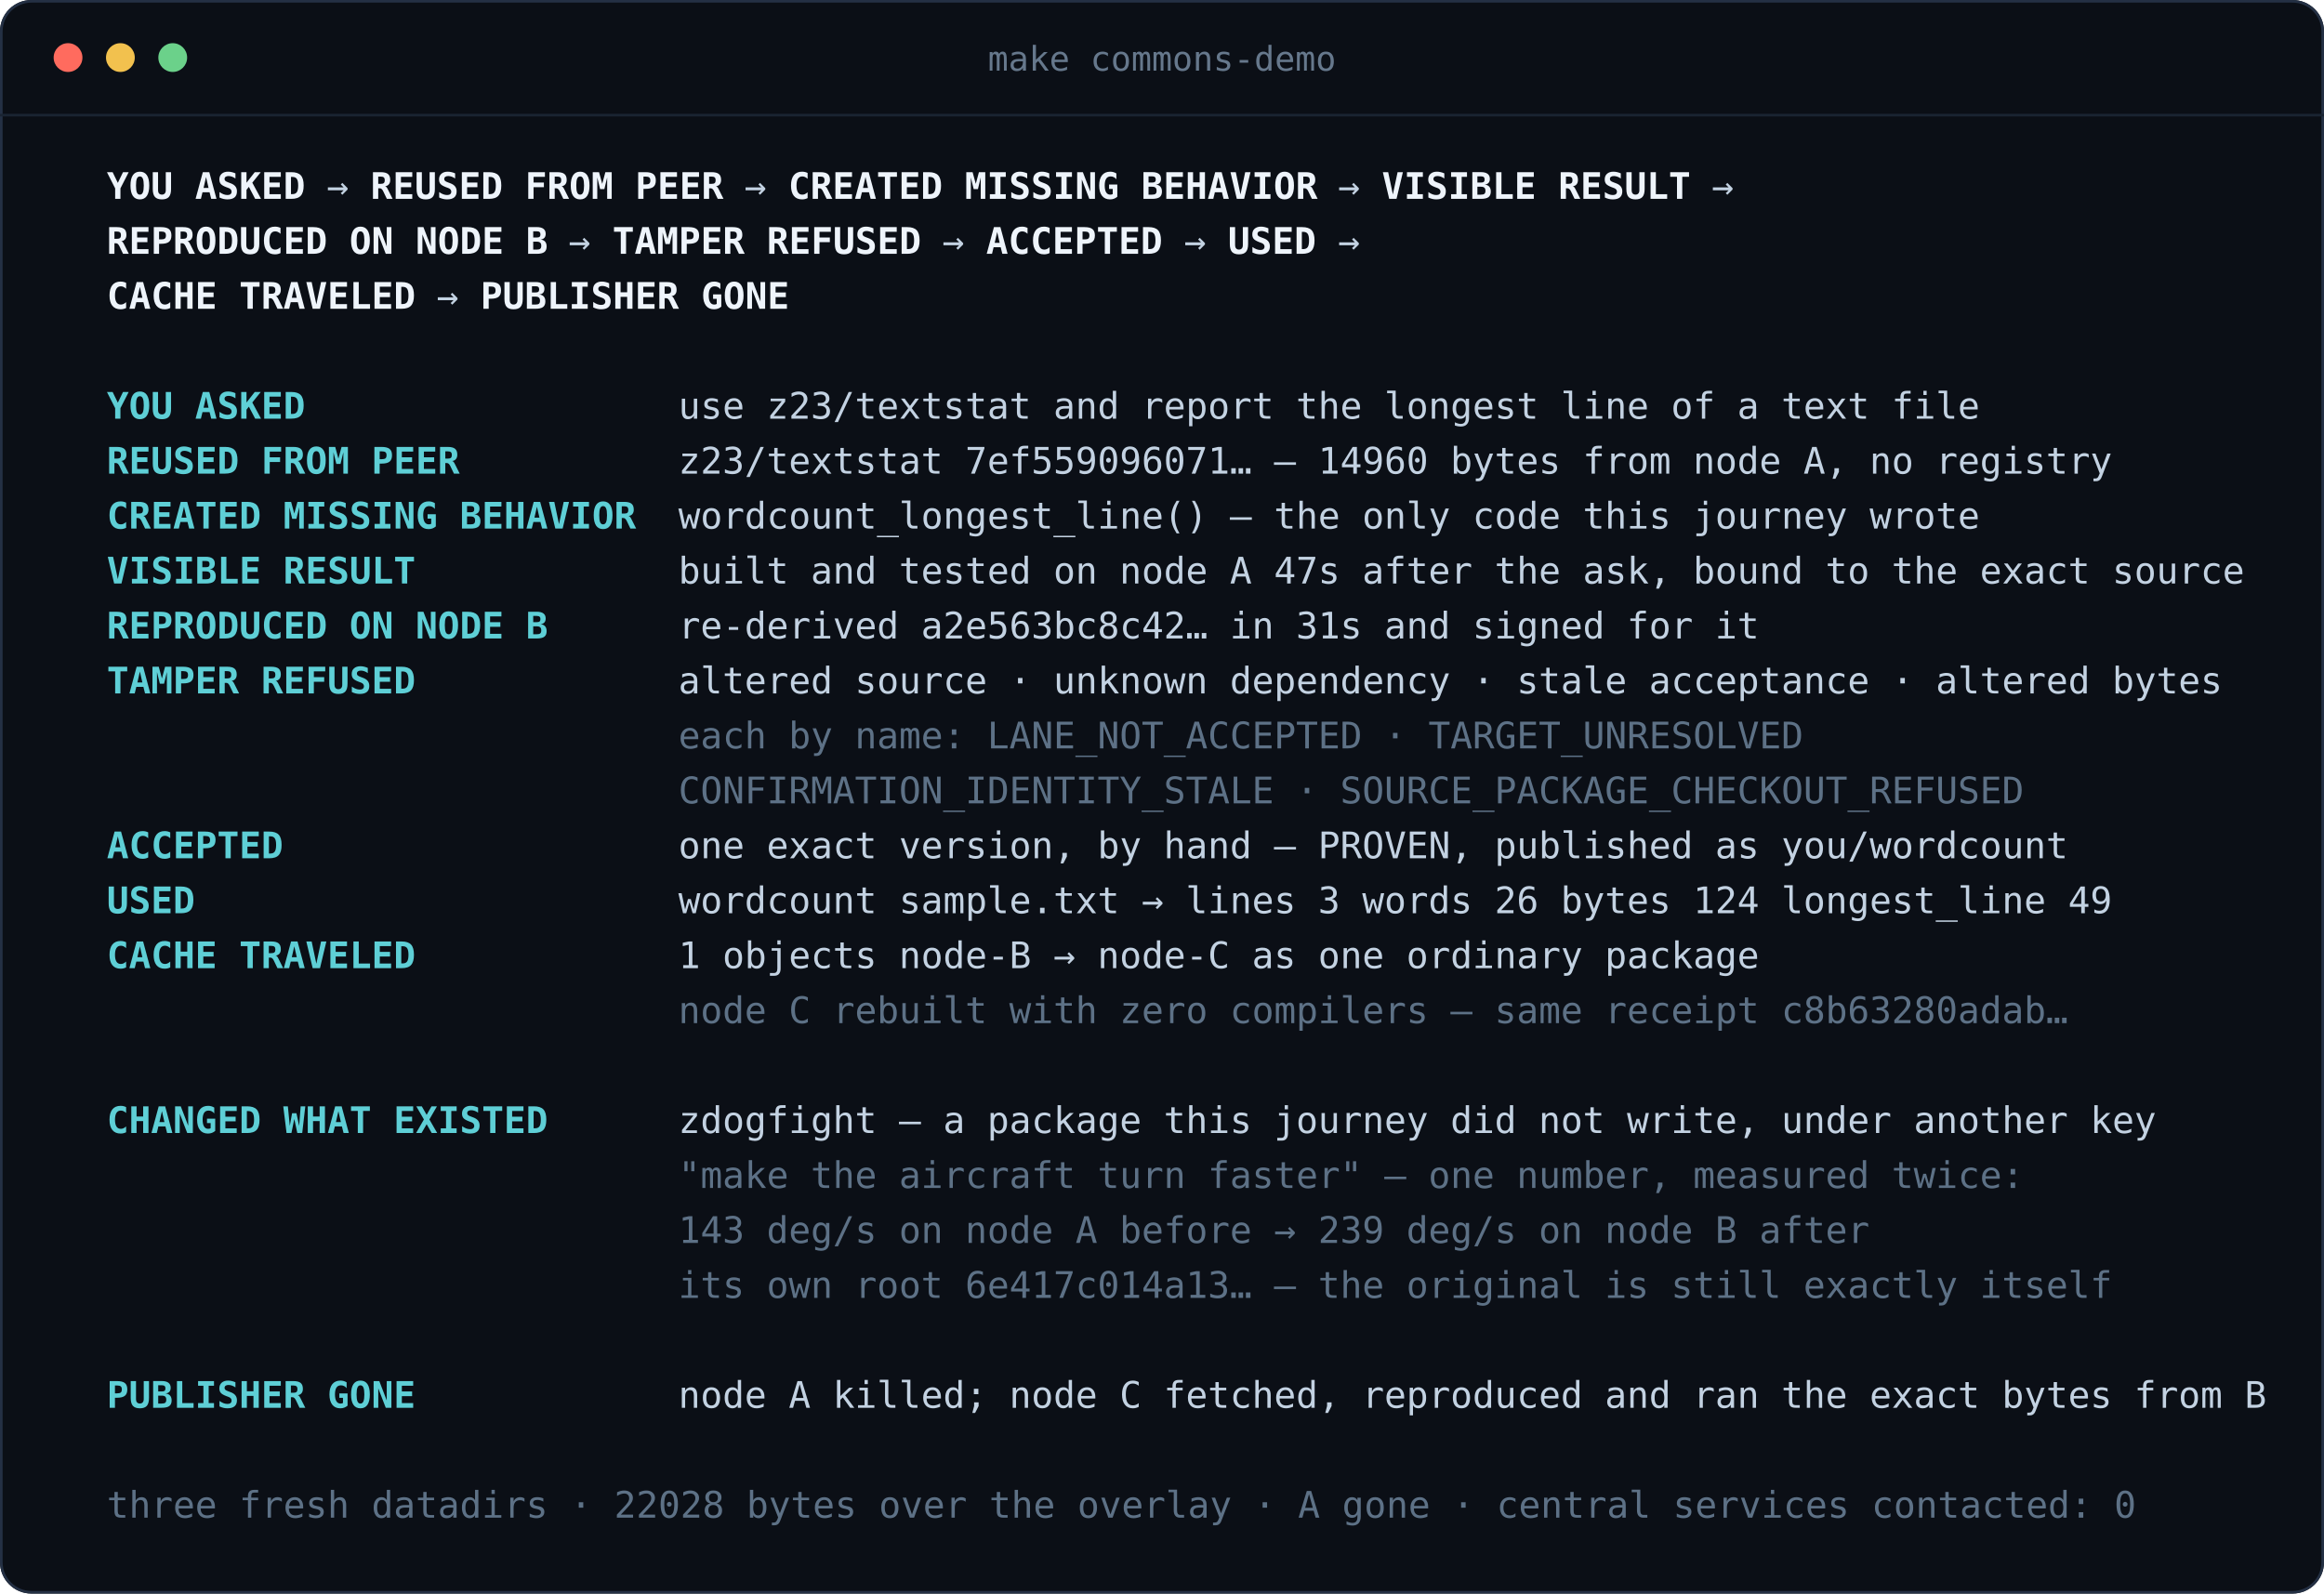
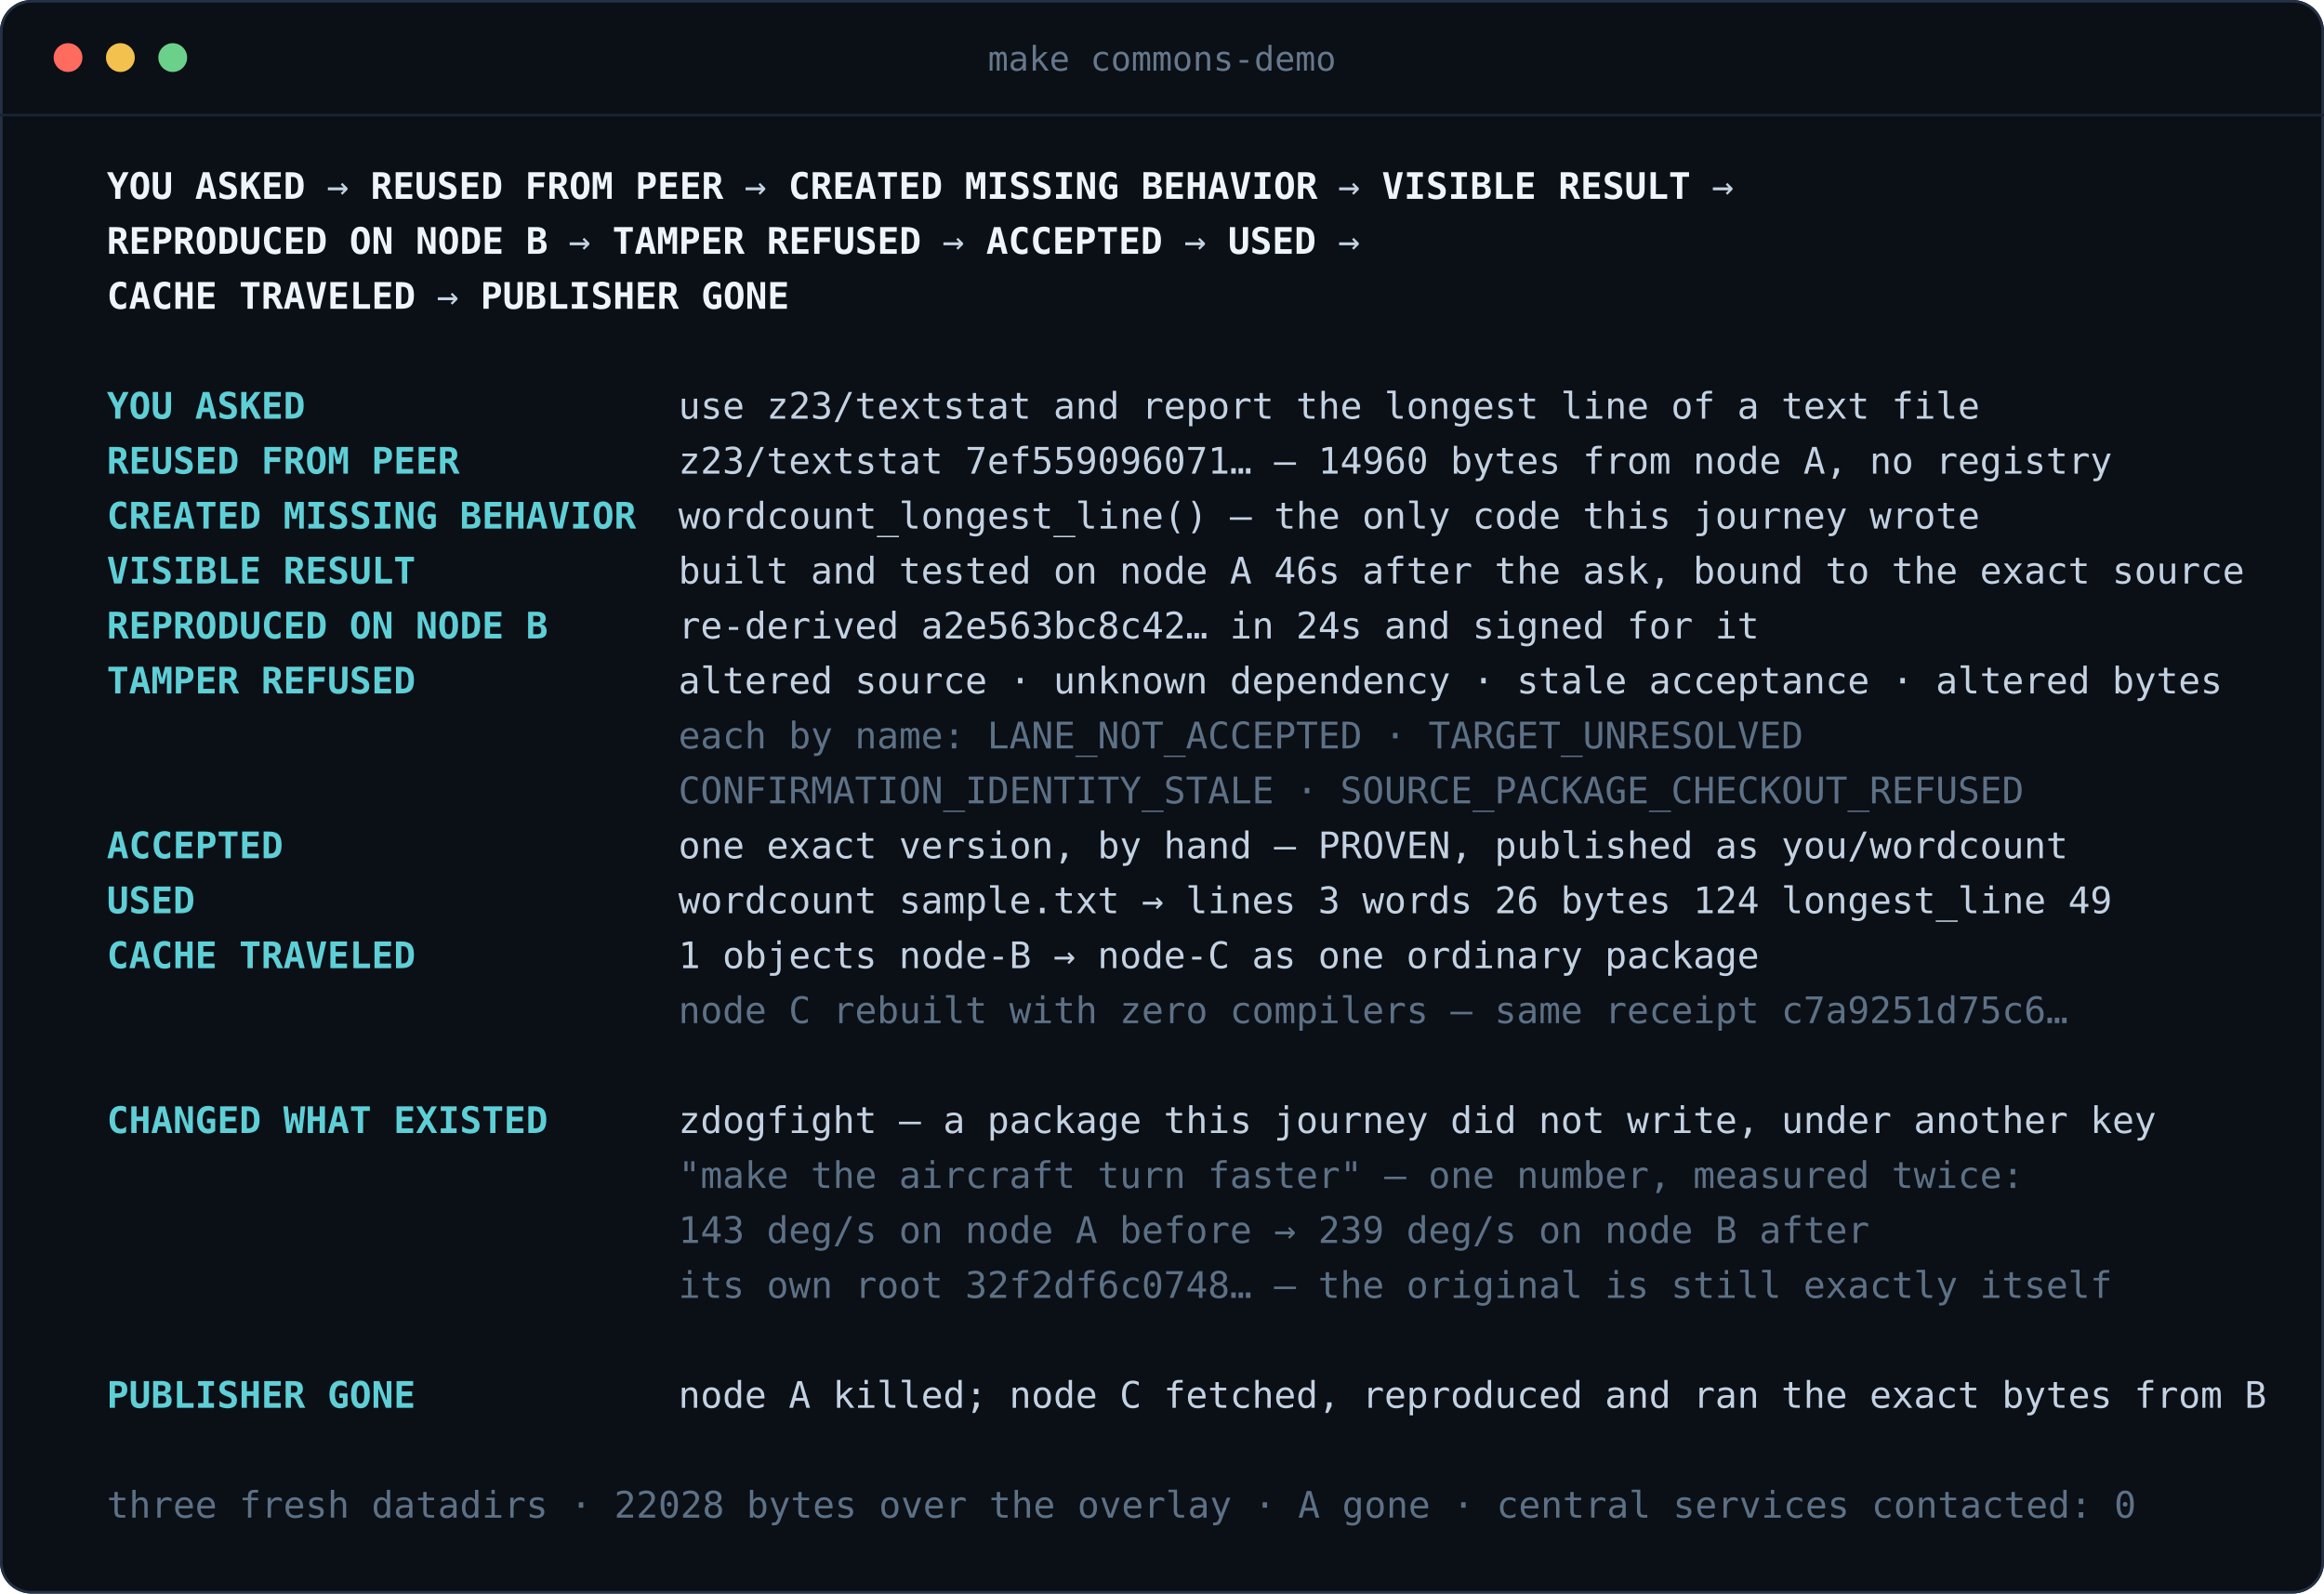
<svg xmlns="http://www.w3.org/2000/svg" width="888" height="609" viewBox="0 0 888 609" role="img" aria-label="make commons-demo">
  <rect width="888" height="609" rx="12" fill="#0b0f16" />
  <rect x="0.5" y="0.5" width="887" height="608" rx="11.5" fill="none" stroke="#243044" />
  <path d="M0 44 h888" stroke="#1a2432" />
  <circle cx="26" cy="22" r="5.5" fill="#ff6b5e" />
  <circle cx="46" cy="22" r="5.5" fill="#f2c14e" />
  <circle cx="66" cy="22" r="5.5" fill="#6bd18a" />
  <text x="444" y="27" font-family="ui-monospace, SFMono-Regular, Menlo, Consolas, monospace" font-size="13" fill="#66788c" text-anchor="middle">make commons-demo</text>
  <text y="76" font-family="ui-monospace, SFMono-Regular, Menlo, Consolas, monospace" font-size="14" xml:space="preserve">
    <tspan x="40.8" textLength="75.6" lengthAdjust="spacing" fill="#eef4fb" font-weight="bold">YOU ASKED</tspan>
    <tspan x="116.4" textLength="25.2" lengthAdjust="spacing" fill="#c3d2e2"> → </tspan>
    <tspan x="141.6" textLength="134.4" lengthAdjust="spacing" fill="#eef4fb" font-weight="bold">REUSED FROM PEER</tspan>
    <tspan x="276.0" textLength="25.2" lengthAdjust="spacing" fill="#c3d2e2"> → </tspan>
    <tspan x="301.2" textLength="201.6" lengthAdjust="spacing" fill="#eef4fb" font-weight="bold">CREATED MISSING BEHAVIOR</tspan>
    <tspan x="502.8" textLength="25.2" lengthAdjust="spacing" fill="#c3d2e2"> → </tspan>
    <tspan x="528.0" textLength="117.6" lengthAdjust="spacing" fill="#eef4fb" font-weight="bold">VISIBLE RESULT</tspan>
    <tspan x="645.6" textLength="16.8" lengthAdjust="spacing" fill="#c3d2e2"> →</tspan>
  </text>
  <text y="97" font-family="ui-monospace, SFMono-Regular, Menlo, Consolas, monospace" font-size="14" xml:space="preserve">
    <tspan x="40.8" textLength="168.0" lengthAdjust="spacing" fill="#eef4fb" font-weight="bold">REPRODUCED ON NODE B</tspan>
    <tspan x="208.8" textLength="25.2" lengthAdjust="spacing" fill="#c3d2e2"> → </tspan>
    <tspan x="234.0" textLength="117.6" lengthAdjust="spacing" fill="#eef4fb" font-weight="bold">TAMPER REFUSED</tspan>
    <tspan x="351.6" textLength="25.2" lengthAdjust="spacing" fill="#c3d2e2"> → </tspan>
    <tspan x="376.8" textLength="67.2" lengthAdjust="spacing" fill="#eef4fb" font-weight="bold">ACCEPTED</tspan>
    <tspan x="444.0" textLength="25.2" lengthAdjust="spacing" fill="#c3d2e2"> → </tspan>
    <tspan x="469.2" textLength="33.6" lengthAdjust="spacing" fill="#eef4fb" font-weight="bold">USED</tspan>
    <tspan x="502.8" textLength="16.8" lengthAdjust="spacing" fill="#c3d2e2"> →</tspan>
  </text>
  <text y="118" font-family="ui-monospace, SFMono-Regular, Menlo, Consolas, monospace" font-size="14" xml:space="preserve">
    <tspan x="40.8" textLength="117.6" lengthAdjust="spacing" fill="#eef4fb" font-weight="bold">CACHE TRAVELED</tspan>
    <tspan x="158.4" textLength="25.2" lengthAdjust="spacing" fill="#c3d2e2"> → </tspan>
    <tspan x="183.6" textLength="117.6" lengthAdjust="spacing" fill="#eef4fb" font-weight="bold">PUBLISHER GONE</tspan>
  </text>
  <text y="139" font-family="ui-monospace, SFMono-Regular, Menlo, Consolas, monospace" font-size="14" xml:space="preserve" />
  <text y="160" font-family="ui-monospace, SFMono-Regular, Menlo, Consolas, monospace" font-size="14" xml:space="preserve">
    <tspan x="40.8" textLength="218.4" lengthAdjust="spacing" fill="#5ecfd6" font-weight="bold">YOU ASKED                 </tspan>
    <tspan x="259.2" textLength="495.6" lengthAdjust="spacing" fill="#c3d2e2">use z23/textstat and report the longest line of a text file</tspan>
  </text>
  <text y="181" font-family="ui-monospace, SFMono-Regular, Menlo, Consolas, monospace" font-size="14" xml:space="preserve">
    <tspan x="40.8" textLength="218.4" lengthAdjust="spacing" fill="#5ecfd6" font-weight="bold">REUSED FROM PEER          </tspan>
    <tspan x="259.2" textLength="546.0" lengthAdjust="spacing" fill="#c3d2e2">z23/textstat 7ef559096071… — 14960 bytes from node A, no registry</tspan>
  </text>
  <text y="202" font-family="ui-monospace, SFMono-Regular, Menlo, Consolas, monospace" font-size="14" xml:space="preserve">
    <tspan x="40.8" textLength="218.4" lengthAdjust="spacing" fill="#5ecfd6" font-weight="bold">CREATED MISSING BEHAVIOR  </tspan>
    <tspan x="259.2" textLength="495.6" lengthAdjust="spacing" fill="#c3d2e2">wordcount_longest_line() — the only code this journey wrote</tspan>
  </text>
  <text y="223" font-family="ui-monospace, SFMono-Regular, Menlo, Consolas, monospace" font-size="14" xml:space="preserve">
    <tspan x="40.8" textLength="218.4" lengthAdjust="spacing" fill="#5ecfd6" font-weight="bold">VISIBLE RESULT            </tspan>
-     <tspan x="259.2" textLength="596.4" lengthAdjust="spacing" fill="#c3d2e2">built and tested on node A 47s after the ask, bound to the exact source</tspan>
+     <tspan x="259.2" textLength="596.4" lengthAdjust="spacing" fill="#c3d2e2">built and tested on node A 46s after the ask, bound to the exact source</tspan>
  </text>
  <text y="244" font-family="ui-monospace, SFMono-Regular, Menlo, Consolas, monospace" font-size="14" xml:space="preserve">
    <tspan x="40.8" textLength="218.4" lengthAdjust="spacing" fill="#5ecfd6" font-weight="bold">REPRODUCED ON NODE B      </tspan>
-     <tspan x="259.2" textLength="411.6" lengthAdjust="spacing" fill="#c3d2e2">re-derived a2e563bc8c42… in 31s and signed for it</tspan>
+     <tspan x="259.2" textLength="411.6" lengthAdjust="spacing" fill="#c3d2e2">re-derived a2e563bc8c42… in 24s and signed for it</tspan>
  </text>
  <text y="265" font-family="ui-monospace, SFMono-Regular, Menlo, Consolas, monospace" font-size="14" xml:space="preserve">
    <tspan x="40.8" textLength="218.4" lengthAdjust="spacing" fill="#5ecfd6" font-weight="bold">TAMPER REFUSED            </tspan>
    <tspan x="259.2" textLength="588.0" lengthAdjust="spacing" fill="#c3d2e2">altered source · unknown dependency · stale acceptance · altered bytes</tspan>
  </text>
  <text y="286" font-family="ui-monospace, SFMono-Regular, Menlo, Consolas, monospace" font-size="14" xml:space="preserve">
    <tspan x="259.2" textLength="428.4" lengthAdjust="spacing" fill="#5d7186">each by name: LANE_NOT_ACCEPTED · TARGET_UNRESOLVED</tspan>
  </text>
  <text y="307" font-family="ui-monospace, SFMono-Regular, Menlo, Consolas, monospace" font-size="14" xml:space="preserve">
    <tspan x="259.2" textLength="512.4" lengthAdjust="spacing" fill="#5d7186">CONFIRMATION_IDENTITY_STALE · SOURCE_PACKAGE_CHECKOUT_REFUSED</tspan>
  </text>
  <text y="328" font-family="ui-monospace, SFMono-Regular, Menlo, Consolas, monospace" font-size="14" xml:space="preserve">
    <tspan x="40.8" textLength="218.4" lengthAdjust="spacing" fill="#5ecfd6" font-weight="bold">ACCEPTED                  </tspan>
    <tspan x="259.2" textLength="529.2" lengthAdjust="spacing" fill="#c3d2e2">one exact version, by hand — PROVEN, published as you/wordcount</tspan>
  </text>
  <text y="349" font-family="ui-monospace, SFMono-Regular, Menlo, Consolas, monospace" font-size="14" xml:space="preserve">
    <tspan x="40.8" textLength="218.4" lengthAdjust="spacing" fill="#5ecfd6" font-weight="bold">USED                      </tspan>
    <tspan x="259.2" textLength="546.0" lengthAdjust="spacing" fill="#c3d2e2">wordcount sample.txt → lines 3 words 26 bytes 124 longest_line 49</tspan>
  </text>
  <text y="370" font-family="ui-monospace, SFMono-Regular, Menlo, Consolas, monospace" font-size="14" xml:space="preserve">
    <tspan x="40.8" textLength="218.4" lengthAdjust="spacing" fill="#5ecfd6" font-weight="bold">CACHE TRAVELED            </tspan>
    <tspan x="259.2" textLength="411.6" lengthAdjust="spacing" fill="#c3d2e2">1 objects node-B → node-C as one ordinary package</tspan>
  </text>
  <text y="391" font-family="ui-monospace, SFMono-Regular, Menlo, Consolas, monospace" font-size="14" xml:space="preserve">
-     <tspan x="259.2" textLength="529.2" lengthAdjust="spacing" fill="#5d7186">node C rebuilt with zero compilers — same receipt c8b63280adab…</tspan>
+     <tspan x="259.2" textLength="529.2" lengthAdjust="spacing" fill="#5d7186">node C rebuilt with zero compilers — same receipt c7a9251d75c6…</tspan>
  </text>
  <text y="412" font-family="ui-monospace, SFMono-Regular, Menlo, Consolas, monospace" font-size="14" xml:space="preserve" />
  <text y="433" font-family="ui-monospace, SFMono-Regular, Menlo, Consolas, monospace" font-size="14" xml:space="preserve">
    <tspan x="40.8" textLength="218.4" lengthAdjust="spacing" fill="#5ecfd6" font-weight="bold">CHANGED WHAT EXISTED      </tspan>
    <tspan x="259.2" textLength="562.8" lengthAdjust="spacing" fill="#c3d2e2">zdogfight — a package this journey did not write, under another key</tspan>
  </text>
  <text y="454" font-family="ui-monospace, SFMono-Regular, Menlo, Consolas, monospace" font-size="14" xml:space="preserve">
    <tspan x="259.2" textLength="512.4" lengthAdjust="spacing" fill="#5d7186">"make the aircraft turn faster" — one number, measured twice:</tspan>
  </text>
  <text y="475" font-family="ui-monospace, SFMono-Regular, Menlo, Consolas, monospace" font-size="14" xml:space="preserve">
    <tspan x="259.2" textLength="453.6" lengthAdjust="spacing" fill="#5d7186">143 deg/s on node A before → 239 deg/s on node B after</tspan>
  </text>
  <text y="496" font-family="ui-monospace, SFMono-Regular, Menlo, Consolas, monospace" font-size="14" xml:space="preserve">
-     <tspan x="259.2" textLength="546.0" lengthAdjust="spacing" fill="#5d7186">its own root 6e417c014a13… — the original is still exactly itself</tspan>
+     <tspan x="259.2" textLength="546.0" lengthAdjust="spacing" fill="#5d7186">its own root 32f2df6c0748… — the original is still exactly itself</tspan>
  </text>
  <text y="517" font-family="ui-monospace, SFMono-Regular, Menlo, Consolas, monospace" font-size="14" xml:space="preserve" />
  <text y="538" font-family="ui-monospace, SFMono-Regular, Menlo, Consolas, monospace" font-size="14" xml:space="preserve">
    <tspan x="40.8" textLength="218.4" lengthAdjust="spacing" fill="#5ecfd6" font-weight="bold">PUBLISHER GONE            </tspan>
    <tspan x="259.2" textLength="604.8" lengthAdjust="spacing" fill="#c3d2e2">node A killed; node C fetched, reproduced and ran the exact bytes from B</tspan>
  </text>
  <text y="559" font-family="ui-monospace, SFMono-Regular, Menlo, Consolas, monospace" font-size="14" xml:space="preserve" />
  <text y="580" font-family="ui-monospace, SFMono-Regular, Menlo, Consolas, monospace" font-size="14" xml:space="preserve">
    <tspan x="40.8" textLength="772.8" lengthAdjust="spacing" fill="#5d7186">three fresh datadirs · 22028 bytes over the overlay · A gone · central services contacted: 0</tspan>
  </text>
</svg>
